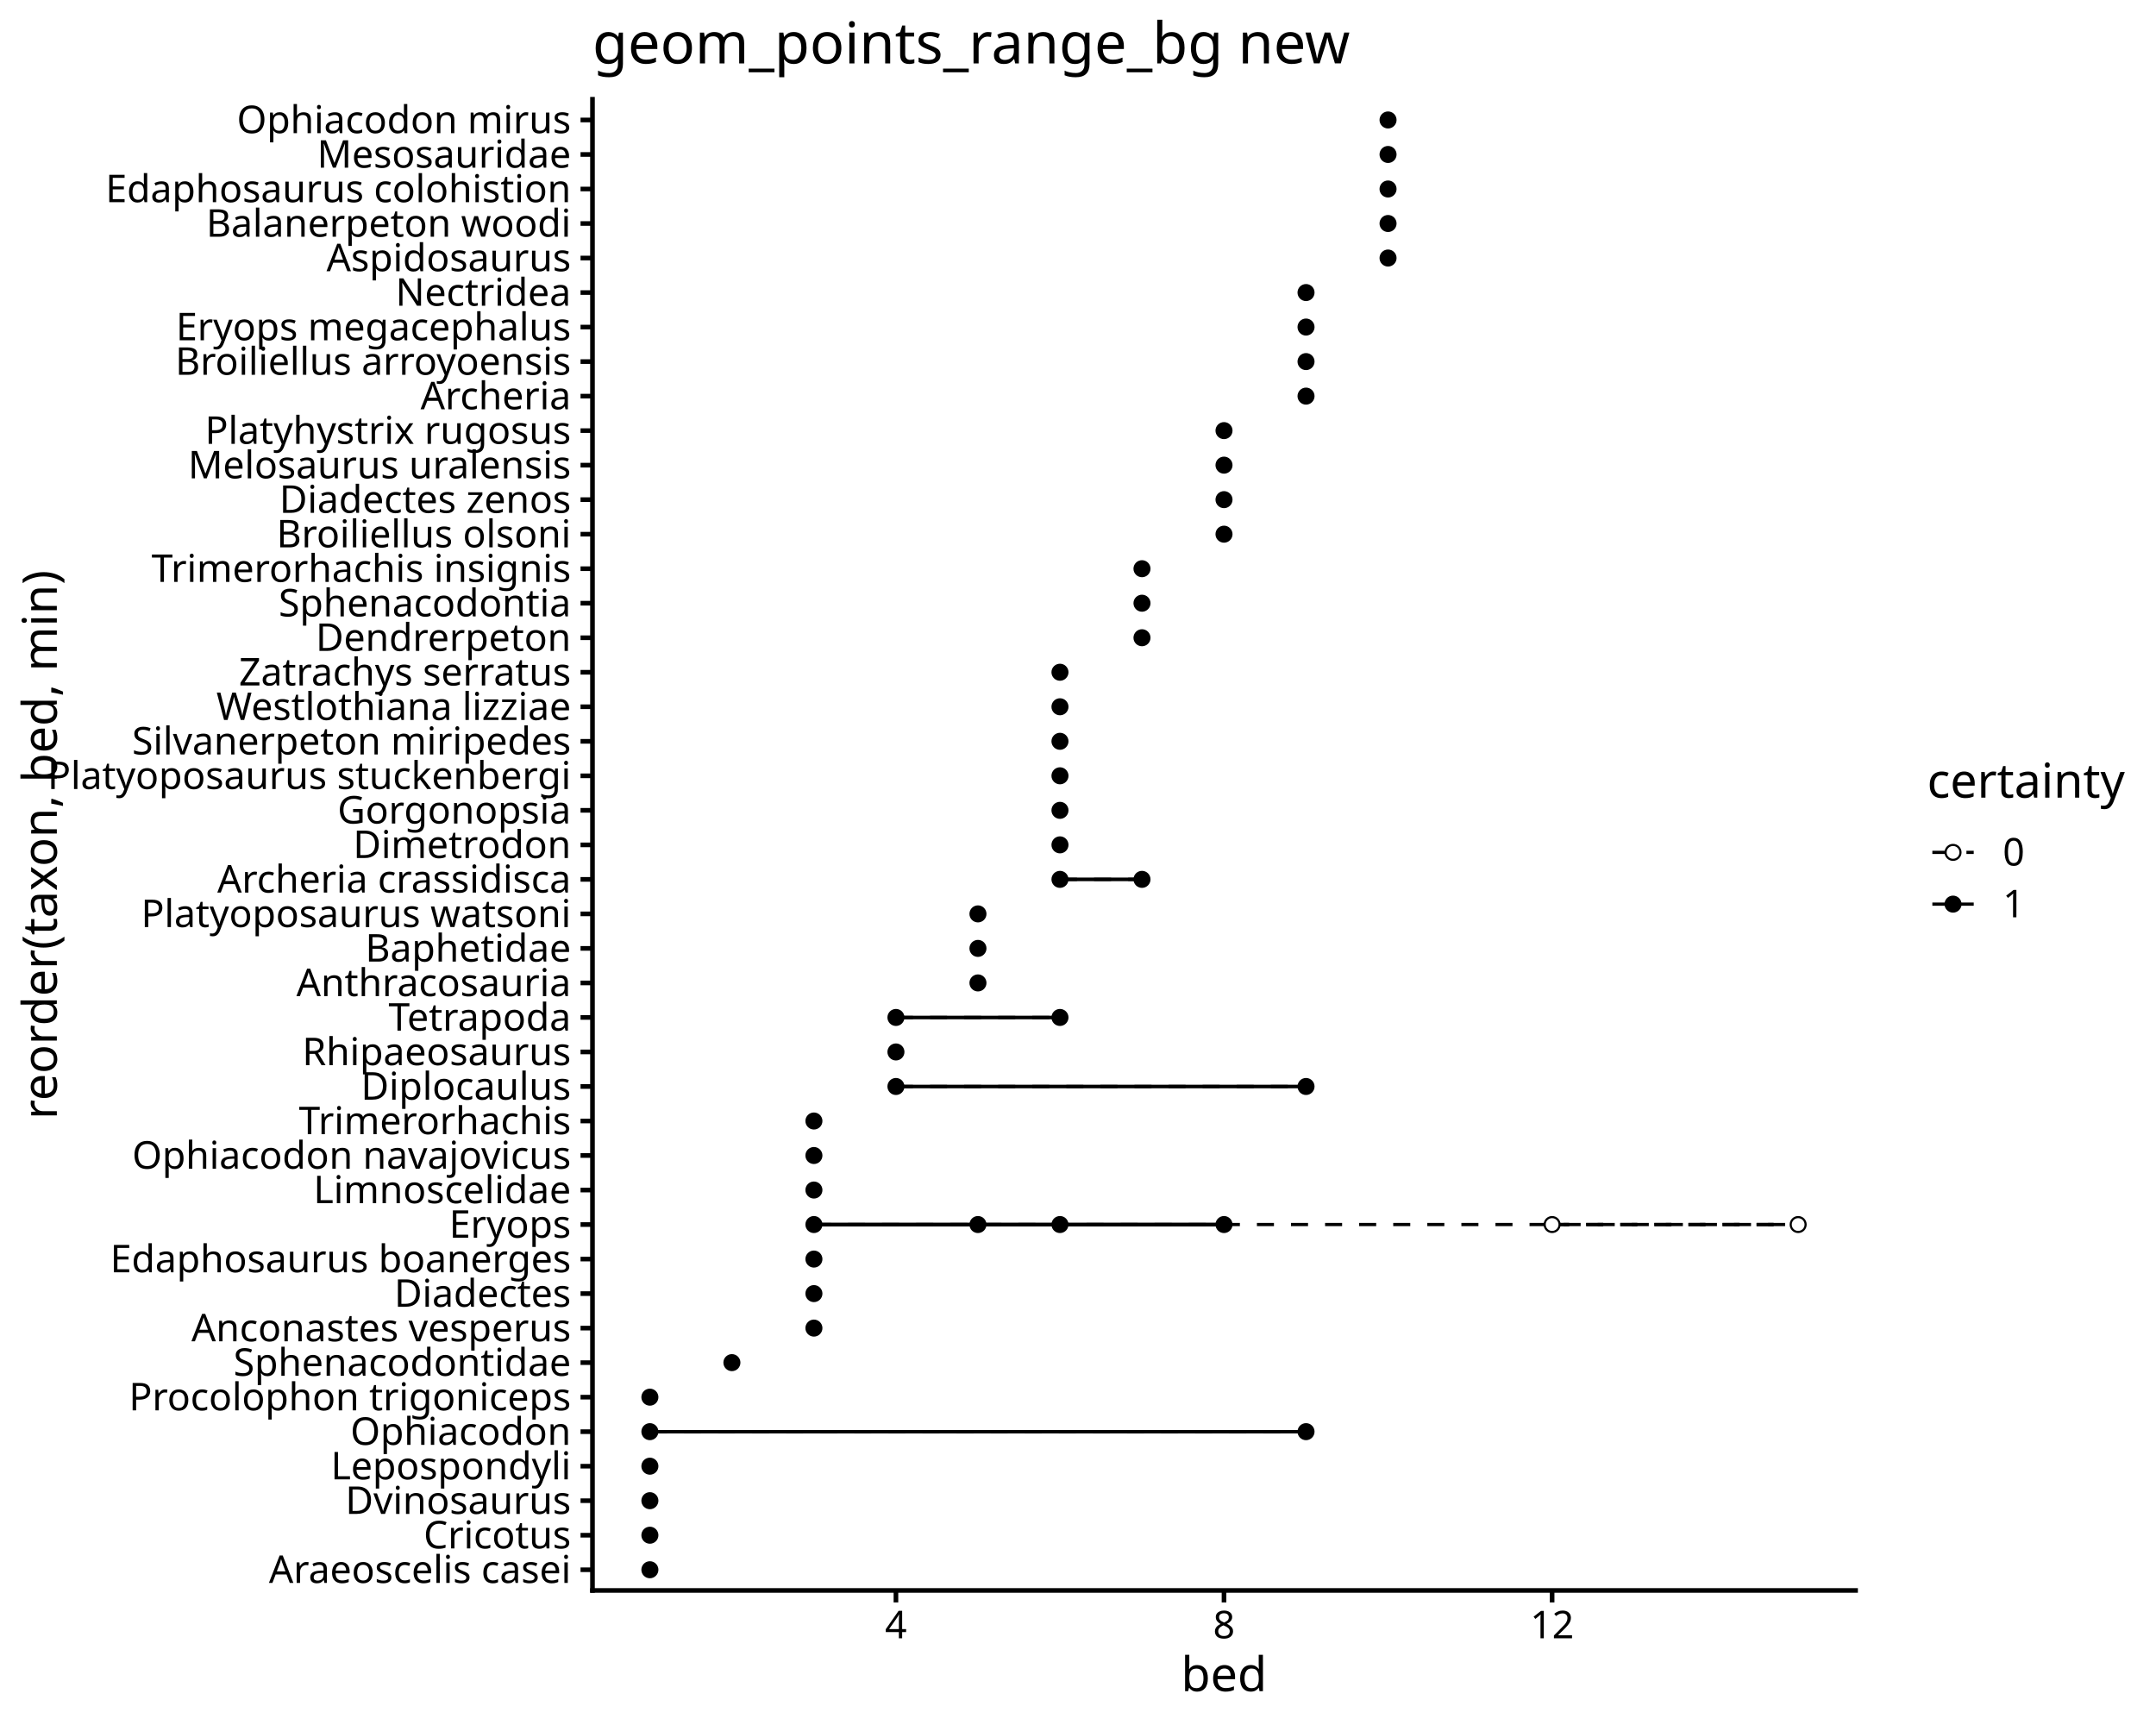
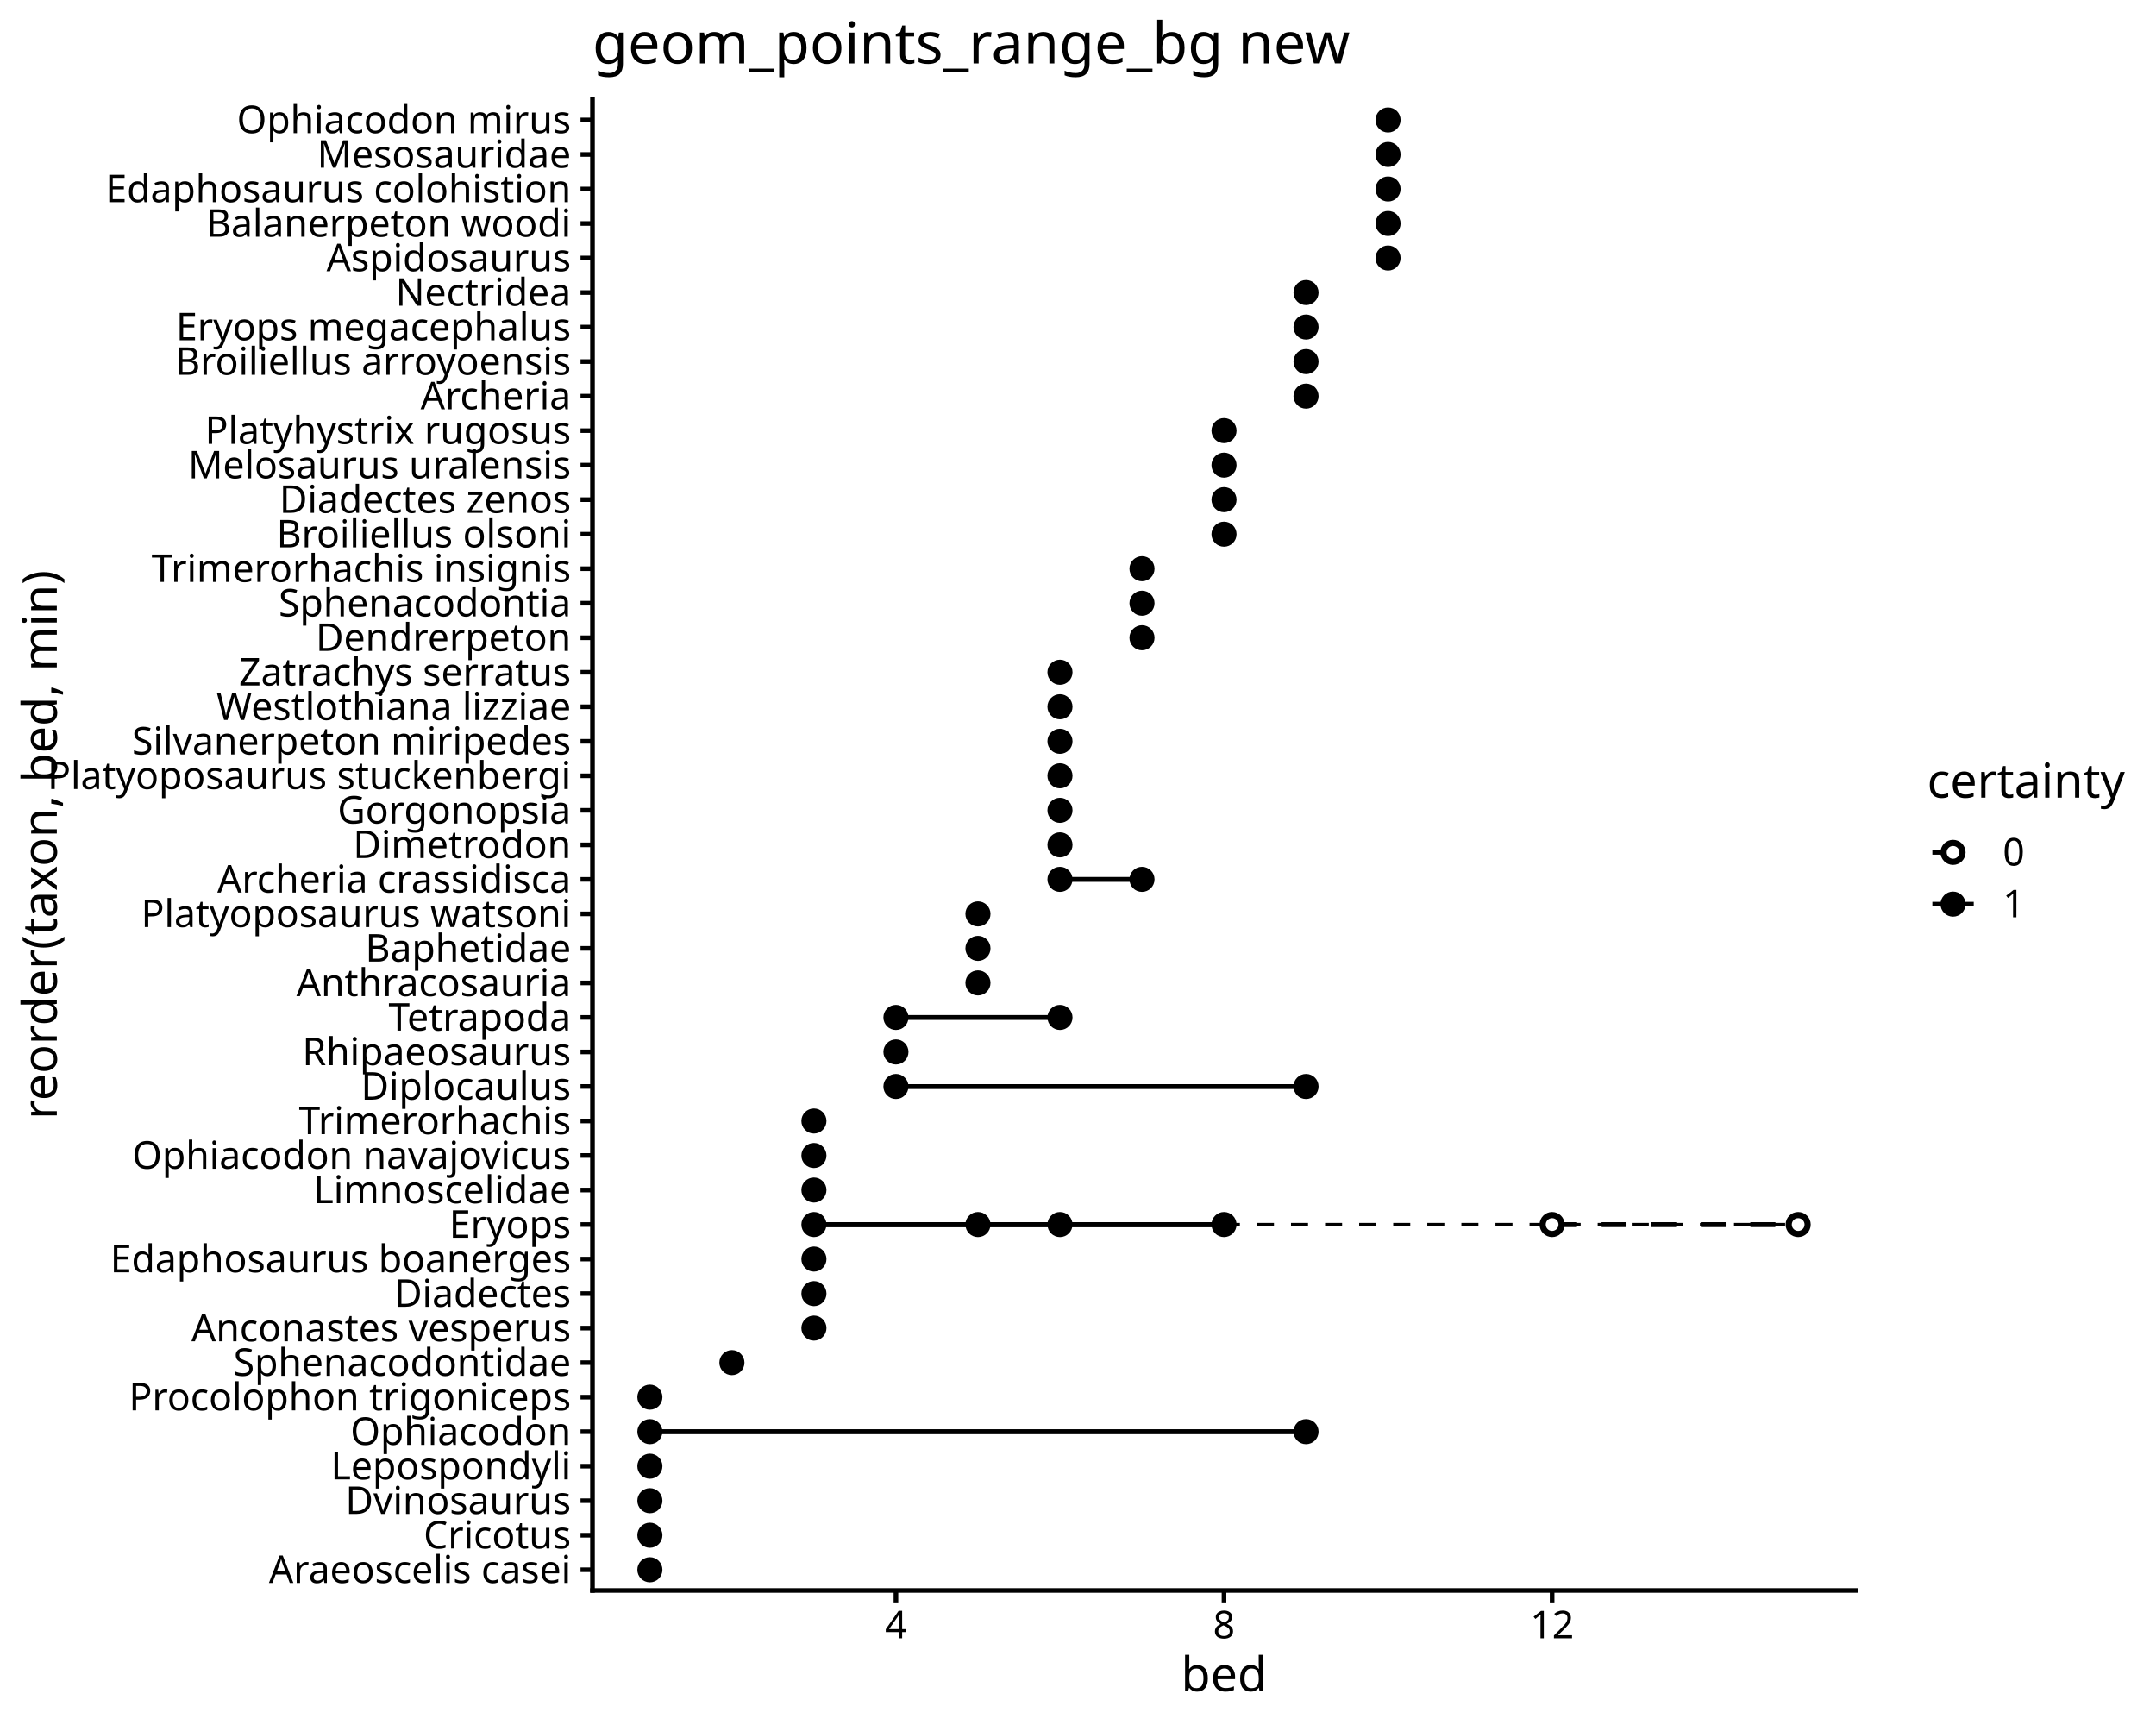
<svg xmlns="http://www.w3.org/2000/svg" class="svglite" data-engine-version="2.0" width="720.00pt" height="576.00pt" viewBox="0 0 720.00 576.00">
  <defs>
    <style type="text/css">
    .svglite line, .svglite polyline, .svglite polygon, .svglite path, .svglite rect, .svglite circle {
      fill: none;
      stroke: #000000;
      stroke-linecap: round;
      stroke-linejoin: round;
      stroke-miterlimit: 10.00;
    }
  </style>
  </defs>
  <rect width="100%" height="100%" style="stroke: none; fill: #FFFFFF;" />
  <defs>
    <clipPath id="cpMC4wMHw3MjAuMDB8MC4wMHw1NzYuMDA=">
      <rect x="0.00" y="0.00" width="720.00" height="576.00" />
    </clipPath>
  </defs>
  <g clip-path="url(#cpMC4wMHw3MjAuMDB8MC4wMHw1NzYuMDA=)">
    <rect x="-0" y="0.00" width="720.00" height="576.00" style="stroke-width: 1.55; stroke: #FFFFFF; fill: #FFFFFF;" />
  </g>
  <defs>
    <clipPath id="cpMTk3Ljg2fDYxOS42N3wzMy4xNHw1MzEuMDc=">
      <rect x="197.86" y="33.14" width="421.81" height="497.93" />
    </clipPath>
  </defs>
  <g clip-path="url(#cpMTk3Ljg2fDYxOS42N3wzMy4xNHw1MzEuMDc=)">
    <rect x="197.86" y="33.14" width="421.81" height="497.93" style="stroke-width: 1.55; stroke: none; fill: #FFFFFF;" />
    <line x1="217.03" y1="524.16" x2="217.03" y2="524.16" style="stroke-width: 1.07; stroke-dasharray: 5.69,5.69; stroke-linecap: butt;" />
    <line x1="217.03" y1="512.63" x2="217.03" y2="512.63" style="stroke-width: 1.07; stroke-dasharray: 5.69,5.69; stroke-linecap: butt;" />
    <line x1="217.03" y1="501.10" x2="217.03" y2="501.10" style="stroke-width: 1.07; stroke-dasharray: 5.69,5.69; stroke-linecap: butt;" />
    <line x1="217.03" y1="489.58" x2="217.03" y2="489.58" style="stroke-width: 1.07; stroke-dasharray: 5.69,5.69; stroke-linecap: butt;" />
    <line x1="217.03" y1="478.05" x2="436.15" y2="478.05" style="stroke-width: 1.07; stroke-dasharray: 5.69,5.69; stroke-linecap: butt;" />
    <line x1="217.03" y1="466.53" x2="217.03" y2="466.53" style="stroke-width: 1.07; stroke-dasharray: 5.69,5.69; stroke-linecap: butt;" />
    <line x1="244.42" y1="455.00" x2="244.42" y2="455.00" style="stroke-width: 1.07; stroke-dasharray: 5.69,5.69; stroke-linecap: butt;" />
    <line x1="271.81" y1="443.47" x2="271.81" y2="443.47" style="stroke-width: 1.07; stroke-dasharray: 5.69,5.69; stroke-linecap: butt;" />
    <line x1="271.81" y1="431.95" x2="271.81" y2="431.95" style="stroke-width: 1.07; stroke-dasharray: 5.69,5.69; stroke-linecap: butt;" />
    <line x1="271.81" y1="420.42" x2="271.81" y2="420.42" style="stroke-width: 1.07; stroke-dasharray: 5.69,5.69; stroke-linecap: butt;" />
    <line x1="271.81" y1="408.89" x2="600.50" y2="408.89" style="stroke-width: 1.07; stroke-dasharray: 5.69,5.69; stroke-linecap: butt;" />
    <line x1="271.81" y1="397.37" x2="271.81" y2="397.37" style="stroke-width: 1.07; stroke-dasharray: 5.69,5.69; stroke-linecap: butt;" />
    <line x1="271.81" y1="385.84" x2="271.81" y2="385.84" style="stroke-width: 1.07; stroke-dasharray: 5.69,5.69; stroke-linecap: butt;" />
    <line x1="271.81" y1="374.32" x2="271.81" y2="374.32" style="stroke-width: 1.07; stroke-dasharray: 5.69,5.69; stroke-linecap: butt;" />
    <line x1="299.20" y1="362.79" x2="436.15" y2="362.79" style="stroke-width: 1.07; stroke-dasharray: 5.69,5.69; stroke-linecap: butt;" />
    <line x1="299.20" y1="351.26" x2="299.20" y2="351.26" style="stroke-width: 1.07; stroke-dasharray: 5.69,5.69; stroke-linecap: butt;" />
    <line x1="299.20" y1="339.74" x2="353.98" y2="339.74" style="stroke-width: 1.07; stroke-dasharray: 5.69,5.69; stroke-linecap: butt;" />
    <line x1="326.59" y1="328.21" x2="326.59" y2="328.21" style="stroke-width: 1.07; stroke-dasharray: 5.69,5.69; stroke-linecap: butt;" />
    <line x1="326.59" y1="316.68" x2="326.59" y2="316.68" style="stroke-width: 1.07; stroke-dasharray: 5.69,5.69; stroke-linecap: butt;" />
    <line x1="326.59" y1="305.16" x2="326.59" y2="305.16" style="stroke-width: 1.07; stroke-dasharray: 5.69,5.69; stroke-linecap: butt;" />
    <line x1="353.98" y1="293.63" x2="381.37" y2="293.63" style="stroke-width: 1.07; stroke-dasharray: 5.69,5.69; stroke-linecap: butt;" />
    <line x1="353.98" y1="282.11" x2="353.98" y2="282.11" style="stroke-width: 1.07; stroke-dasharray: 5.69,5.69; stroke-linecap: butt;" />
    <line x1="353.98" y1="270.58" x2="353.98" y2="270.58" style="stroke-width: 1.07; stroke-dasharray: 5.69,5.69; stroke-linecap: butt;" />
    <line x1="353.98" y1="259.05" x2="353.98" y2="259.05" style="stroke-width: 1.07; stroke-dasharray: 5.69,5.69; stroke-linecap: butt;" />
    <line x1="353.98" y1="247.53" x2="353.98" y2="247.53" style="stroke-width: 1.07; stroke-dasharray: 5.69,5.69; stroke-linecap: butt;" />
    <line x1="353.98" y1="236.00" x2="353.98" y2="236.00" style="stroke-width: 1.07; stroke-dasharray: 5.69,5.69; stroke-linecap: butt;" />
    <line x1="353.98" y1="224.47" x2="353.98" y2="224.47" style="stroke-width: 1.07; stroke-dasharray: 5.69,5.69; stroke-linecap: butt;" />
    <line x1="381.37" y1="212.95" x2="381.37" y2="212.95" style="stroke-width: 1.07; stroke-dasharray: 5.69,5.69; stroke-linecap: butt;" />
    <line x1="381.37" y1="201.42" x2="381.37" y2="201.42" style="stroke-width: 1.07; stroke-dasharray: 5.69,5.69; stroke-linecap: butt;" />
    <line x1="381.37" y1="189.90" x2="381.37" y2="189.90" style="stroke-width: 1.07; stroke-dasharray: 5.69,5.69; stroke-linecap: butt;" />
    <line x1="408.76" y1="178.37" x2="408.76" y2="178.37" style="stroke-width: 1.07; stroke-dasharray: 5.69,5.69; stroke-linecap: butt;" />
    <line x1="408.76" y1="166.84" x2="408.76" y2="166.84" style="stroke-width: 1.07; stroke-dasharray: 5.69,5.69; stroke-linecap: butt;" />
    <line x1="408.76" y1="155.32" x2="408.76" y2="155.32" style="stroke-width: 1.07; stroke-dasharray: 5.69,5.69; stroke-linecap: butt;" />
    <line x1="408.76" y1="143.79" x2="408.76" y2="143.79" style="stroke-width: 1.07; stroke-dasharray: 5.69,5.69; stroke-linecap: butt;" />
    <line x1="436.15" y1="132.27" x2="436.15" y2="132.27" style="stroke-width: 1.07; stroke-dasharray: 5.69,5.69; stroke-linecap: butt;" />
    <line x1="436.15" y1="120.74" x2="436.15" y2="120.74" style="stroke-width: 1.07; stroke-dasharray: 5.69,5.69; stroke-linecap: butt;" />
    <line x1="436.15" y1="109.21" x2="436.15" y2="109.21" style="stroke-width: 1.07; stroke-dasharray: 5.69,5.69; stroke-linecap: butt;" />
    <line x1="436.15" y1="97.69" x2="436.15" y2="97.69" style="stroke-width: 1.07; stroke-dasharray: 5.69,5.69; stroke-linecap: butt;" />
    <line x1="463.54" y1="86.16" x2="463.54" y2="86.16" style="stroke-width: 1.07; stroke-dasharray: 5.69,5.69; stroke-linecap: butt;" />
    <line x1="463.54" y1="74.63" x2="463.54" y2="74.63" style="stroke-width: 1.07; stroke-dasharray: 5.69,5.69; stroke-linecap: butt;" />
    <line x1="463.54" y1="63.11" x2="463.54" y2="63.11" style="stroke-width: 1.07; stroke-dasharray: 5.69,5.69; stroke-linecap: butt;" />
    <line x1="463.54" y1="51.58" x2="463.54" y2="51.58" style="stroke-width: 1.07; stroke-dasharray: 5.69,5.69; stroke-linecap: butt;" />
    <line x1="463.54" y1="40.06" x2="463.54" y2="40.06" style="stroke-width: 1.07; stroke-dasharray: 5.69,5.69; stroke-linecap: butt;" />
-     <line x1="217.03" y1="524.16" x2="217.03" y2="524.16" style="stroke-width: 1.07; stroke-linecap: butt;" />
-     <line x1="217.03" y1="512.63" x2="217.03" y2="512.63" style="stroke-width: 1.07; stroke-linecap: butt;" />
-     <line x1="217.03" y1="501.10" x2="217.03" y2="501.10" style="stroke-width: 1.07; stroke-linecap: butt;" />
-     <line x1="217.03" y1="489.58" x2="217.03" y2="489.58" style="stroke-width: 1.07; stroke-linecap: butt;" />
-     <line x1="217.03" y1="478.05" x2="436.15" y2="478.05" style="stroke-width: 1.07; stroke-linecap: butt;" />
-     <line x1="217.03" y1="478.05" x2="436.15" y2="478.05" style="stroke-width: 1.07; stroke-linecap: butt;" />
-     <line x1="217.03" y1="466.53" x2="217.03" y2="466.53" style="stroke-width: 1.07; stroke-linecap: butt;" />
-     <line x1="244.42" y1="455.00" x2="244.42" y2="455.00" style="stroke-width: 1.07; stroke-linecap: butt;" />
-     <line x1="271.81" y1="443.47" x2="271.81" y2="443.47" style="stroke-width: 1.07; stroke-linecap: butt;" />
-     <line x1="271.81" y1="431.95" x2="271.81" y2="431.95" style="stroke-width: 1.07; stroke-linecap: butt;" />
-     <line x1="271.81" y1="420.42" x2="271.81" y2="420.42" style="stroke-width: 1.07; stroke-linecap: butt;" />
-     <line x1="518.33" y1="408.89" x2="600.50" y2="408.89" style="stroke-width: 1.07; stroke-dasharray: 5.69,5.69; stroke-linecap: butt;" />
-     <line x1="518.33" y1="408.89" x2="600.50" y2="408.89" style="stroke-width: 1.07; stroke-dasharray: 5.69,5.69; stroke-linecap: butt;" />
-     <line x1="271.81" y1="408.89" x2="408.76" y2="408.89" style="stroke-width: 1.07; stroke-linecap: butt;" />
-     <line x1="271.81" y1="408.89" x2="408.76" y2="408.89" style="stroke-width: 1.07; stroke-linecap: butt;" />
-     <line x1="271.81" y1="408.89" x2="408.76" y2="408.89" style="stroke-width: 1.07; stroke-linecap: butt;" />
-     <line x1="271.81" y1="408.89" x2="408.76" y2="408.89" style="stroke-width: 1.07; stroke-linecap: butt;" />
-     <line x1="271.81" y1="397.37" x2="271.81" y2="397.37" style="stroke-width: 1.07; stroke-linecap: butt;" />
-     <line x1="271.81" y1="385.84" x2="271.81" y2="385.84" style="stroke-width: 1.07; stroke-linecap: butt;" />
-     <line x1="271.81" y1="374.32" x2="271.81" y2="374.32" style="stroke-width: 1.07; stroke-linecap: butt;" />
-     <line x1="299.20" y1="362.79" x2="436.15" y2="362.79" style="stroke-width: 1.07; stroke-linecap: butt;" />
-     <line x1="299.20" y1="362.79" x2="436.15" y2="362.79" style="stroke-width: 1.07; stroke-linecap: butt;" />
-     <line x1="299.20" y1="351.26" x2="299.20" y2="351.26" style="stroke-width: 1.07; stroke-linecap: butt;" />
-     <line x1="299.20" y1="339.74" x2="353.98" y2="339.74" style="stroke-width: 1.07; stroke-linecap: butt;" />
-     <line x1="299.20" y1="339.74" x2="353.98" y2="339.74" style="stroke-width: 1.07; stroke-linecap: butt;" />
-     <line x1="326.59" y1="328.21" x2="326.59" y2="328.21" style="stroke-width: 1.07; stroke-linecap: butt;" />
-     <line x1="326.59" y1="316.68" x2="326.59" y2="316.68" style="stroke-width: 1.07; stroke-linecap: butt;" />
-     <line x1="326.59" y1="305.16" x2="326.59" y2="305.16" style="stroke-width: 1.07; stroke-linecap: butt;" />
-     <line x1="353.98" y1="293.63" x2="381.37" y2="293.63" style="stroke-width: 1.07; stroke-linecap: butt;" />
-     <line x1="353.98" y1="293.63" x2="381.37" y2="293.63" style="stroke-width: 1.07; stroke-linecap: butt;" />
-     <line x1="353.98" y1="282.11" x2="353.98" y2="282.11" style="stroke-width: 1.07; stroke-linecap: butt;" />
-     <line x1="353.98" y1="270.58" x2="353.98" y2="270.58" style="stroke-width: 1.07; stroke-linecap: butt;" />
-     <line x1="353.98" y1="259.05" x2="353.98" y2="259.05" style="stroke-width: 1.07; stroke-linecap: butt;" />
-     <line x1="353.98" y1="247.53" x2="353.98" y2="247.53" style="stroke-width: 1.07; stroke-linecap: butt;" />
-     <line x1="353.98" y1="236.00" x2="353.98" y2="236.00" style="stroke-width: 1.07; stroke-linecap: butt;" />
-     <line x1="353.98" y1="224.47" x2="353.98" y2="224.47" style="stroke-width: 1.07; stroke-linecap: butt;" />
-     <line x1="381.37" y1="212.95" x2="381.37" y2="212.95" style="stroke-width: 1.07; stroke-linecap: butt;" />
-     <line x1="381.37" y1="201.42" x2="381.37" y2="201.42" style="stroke-width: 1.07; stroke-linecap: butt;" />
-     <line x1="381.37" y1="189.90" x2="381.37" y2="189.90" style="stroke-width: 1.07; stroke-linecap: butt;" />
-     <line x1="408.76" y1="178.37" x2="408.76" y2="178.37" style="stroke-width: 1.07; stroke-linecap: butt;" />
-     <line x1="408.76" y1="166.84" x2="408.76" y2="166.84" style="stroke-width: 1.07; stroke-linecap: butt;" />
-     <line x1="408.76" y1="155.32" x2="408.76" y2="155.32" style="stroke-width: 1.07; stroke-linecap: butt;" />
-     <line x1="408.76" y1="143.79" x2="408.76" y2="143.79" style="stroke-width: 1.07; stroke-linecap: butt;" />
-     <line x1="436.15" y1="132.27" x2="436.15" y2="132.27" style="stroke-width: 1.07; stroke-linecap: butt;" />
-     <line x1="436.15" y1="120.74" x2="436.15" y2="120.74" style="stroke-width: 1.07; stroke-linecap: butt;" />
-     <line x1="436.15" y1="109.21" x2="436.15" y2="109.21" style="stroke-width: 1.07; stroke-linecap: butt;" />
-     <line x1="436.15" y1="97.69" x2="436.15" y2="97.69" style="stroke-width: 1.07; stroke-linecap: butt;" />
-     <line x1="463.54" y1="86.16" x2="463.54" y2="86.16" style="stroke-width: 1.07; stroke-linecap: butt;" />
-     <line x1="463.54" y1="74.63" x2="463.54" y2="74.63" style="stroke-width: 1.07; stroke-linecap: butt;" />
-     <line x1="463.54" y1="63.11" x2="463.54" y2="63.11" style="stroke-width: 1.07; stroke-linecap: butt;" />
-     <line x1="463.54" y1="51.58" x2="463.54" y2="51.58" style="stroke-width: 1.07; stroke-linecap: butt;" />
-     <line x1="463.54" y1="40.06" x2="463.54" y2="40.06" style="stroke-width: 1.07; stroke-linecap: butt;" />
-     <circle cx="217.03" cy="524.16" r="2.49" style="stroke-width: 0.71; fill: #000000;" />
-     <circle cx="217.03" cy="512.63" r="2.49" style="stroke-width: 0.71; fill: #000000;" />
-     <circle cx="217.03" cy="501.10" r="2.49" style="stroke-width: 0.71; fill: #000000;" />
-     <circle cx="217.03" cy="489.58" r="2.49" style="stroke-width: 0.71; fill: #000000;" />
-     <circle cx="436.15" cy="478.05" r="2.49" style="stroke-width: 0.71; fill: #000000;" />
-     <circle cx="217.03" cy="478.05" r="2.49" style="stroke-width: 0.71; fill: #000000;" />
-     <circle cx="217.03" cy="466.53" r="2.49" style="stroke-width: 0.71; fill: #000000;" />
-     <circle cx="244.42" cy="455.00" r="2.49" style="stroke-width: 0.71; fill: #000000;" />
-     <circle cx="271.81" cy="443.47" r="2.49" style="stroke-width: 0.71; fill: #000000;" />
-     <circle cx="271.81" cy="431.95" r="2.49" style="stroke-width: 0.71; fill: #000000;" />
-     <circle cx="271.81" cy="420.42" r="2.49" style="stroke-width: 0.71; fill: #000000;" />
-     <circle cx="518.33" cy="408.89" r="2.49" style="stroke-width: 0.71; fill: #FFFFFF;" />
-     <circle cx="600.50" cy="408.89" r="2.49" style="stroke-width: 0.71; fill: #FFFFFF;" />
-     <circle cx="408.76" cy="408.89" r="2.49" style="stroke-width: 0.71; fill: #000000;" />
-     <circle cx="353.98" cy="408.89" r="2.49" style="stroke-width: 0.71; fill: #000000;" />
-     <circle cx="326.59" cy="408.89" r="2.49" style="stroke-width: 0.71; fill: #000000;" />
-     <circle cx="271.81" cy="408.89" r="2.49" style="stroke-width: 0.71; fill: #000000;" />
-     <circle cx="271.81" cy="397.37" r="2.49" style="stroke-width: 0.71; fill: #000000;" />
-     <circle cx="271.81" cy="385.84" r="2.49" style="stroke-width: 0.71; fill: #000000;" />
-     <circle cx="271.81" cy="374.32" r="2.49" style="stroke-width: 0.71; fill: #000000;" />
-     <circle cx="436.15" cy="362.79" r="2.49" style="stroke-width: 0.71; fill: #000000;" />
-     <circle cx="299.20" cy="362.79" r="2.49" style="stroke-width: 0.71; fill: #000000;" />
-     <circle cx="299.20" cy="351.26" r="2.49" style="stroke-width: 0.71; fill: #000000;" />
-     <circle cx="353.98" cy="339.74" r="2.49" style="stroke-width: 0.71; fill: #000000;" />
-     <circle cx="299.20" cy="339.74" r="2.49" style="stroke-width: 0.71; fill: #000000;" />
-     <circle cx="326.59" cy="328.21" r="2.49" style="stroke-width: 0.71; fill: #000000;" />
-     <circle cx="326.59" cy="316.68" r="2.49" style="stroke-width: 0.71; fill: #000000;" />
-     <circle cx="326.59" cy="305.16" r="2.49" style="stroke-width: 0.71; fill: #000000;" />
-     <circle cx="353.98" cy="293.63" r="2.49" style="stroke-width: 0.71; fill: #000000;" />
-     <circle cx="381.37" cy="293.63" r="2.49" style="stroke-width: 0.71; fill: #000000;" />
-     <circle cx="353.98" cy="282.11" r="2.49" style="stroke-width: 0.71; fill: #000000;" />
-     <circle cx="353.98" cy="270.58" r="2.49" style="stroke-width: 0.71; fill: #000000;" />
-     <circle cx="353.98" cy="259.05" r="2.49" style="stroke-width: 0.71; fill: #000000;" />
-     <circle cx="353.98" cy="247.53" r="2.49" style="stroke-width: 0.71; fill: #000000;" />
-     <circle cx="353.98" cy="236.00" r="2.49" style="stroke-width: 0.71; fill: #000000;" />
-     <circle cx="353.98" cy="224.47" r="2.49" style="stroke-width: 0.71; fill: #000000;" />
-     <circle cx="381.37" cy="212.95" r="2.49" style="stroke-width: 0.71; fill: #000000;" />
-     <circle cx="381.37" cy="201.42" r="2.49" style="stroke-width: 0.71; fill: #000000;" />
-     <circle cx="381.37" cy="189.90" r="2.49" style="stroke-width: 0.71; fill: #000000;" />
-     <circle cx="408.76" cy="178.37" r="2.49" style="stroke-width: 0.71; fill: #000000;" />
-     <circle cx="408.76" cy="166.84" r="2.49" style="stroke-width: 0.71; fill: #000000;" />
-     <circle cx="408.76" cy="155.32" r="2.49" style="stroke-width: 0.71; fill: #000000;" />
-     <circle cx="408.76" cy="143.79" r="2.49" style="stroke-width: 0.71; fill: #000000;" />
-     <circle cx="436.15" cy="132.27" r="2.49" style="stroke-width: 0.71; fill: #000000;" />
-     <circle cx="436.15" cy="120.74" r="2.49" style="stroke-width: 0.71; fill: #000000;" />
-     <circle cx="436.15" cy="109.21" r="2.49" style="stroke-width: 0.71; fill: #000000;" />
-     <circle cx="436.15" cy="97.69" r="2.49" style="stroke-width: 0.71; fill: #000000;" />
-     <circle cx="463.54" cy="86.16" r="2.49" style="stroke-width: 0.71; fill: #000000;" />
-     <circle cx="463.54" cy="74.63" r="2.49" style="stroke-width: 0.71; fill: #000000;" />
-     <circle cx="463.54" cy="63.11" r="2.49" style="stroke-width: 0.71; fill: #000000;" />
-     <circle cx="463.54" cy="51.58" r="2.49" style="stroke-width: 0.71; fill: #000000;" />
-     <circle cx="463.54" cy="40.06" r="2.49" style="stroke-width: 0.71; fill: #000000;" />
+     <line x1="217.03" y1="524.16" x2="217.03" y2="524.16" style="stroke-width: 1.55; stroke-linecap: butt;" />
+     <line x1="217.03" y1="512.63" x2="217.03" y2="512.63" style="stroke-width: 1.55; stroke-linecap: butt;" />
+     <line x1="217.03" y1="501.10" x2="217.03" y2="501.10" style="stroke-width: 1.55; stroke-linecap: butt;" />
+     <line x1="217.03" y1="489.58" x2="217.03" y2="489.58" style="stroke-width: 1.55; stroke-linecap: butt;" />
+     <line x1="217.03" y1="478.05" x2="436.15" y2="478.05" style="stroke-width: 1.55; stroke-linecap: butt;" />
+     <line x1="217.03" y1="478.05" x2="436.15" y2="478.05" style="stroke-width: 1.55; stroke-linecap: butt;" />
+     <line x1="217.03" y1="466.53" x2="217.03" y2="466.53" style="stroke-width: 1.55; stroke-linecap: butt;" />
+     <line x1="244.42" y1="455.00" x2="244.42" y2="455.00" style="stroke-width: 1.55; stroke-linecap: butt;" />
+     <line x1="271.81" y1="443.47" x2="271.81" y2="443.47" style="stroke-width: 1.55; stroke-linecap: butt;" />
+     <line x1="271.81" y1="431.95" x2="271.81" y2="431.95" style="stroke-width: 1.55; stroke-linecap: butt;" />
+     <line x1="271.81" y1="420.42" x2="271.81" y2="420.42" style="stroke-width: 1.55; stroke-linecap: butt;" />
+     <line x1="518.33" y1="408.89" x2="600.50" y2="408.89" style="stroke-width: 1.55; stroke-dasharray: 8.28,8.28; stroke-linecap: butt;" />
+     <line x1="518.33" y1="408.89" x2="600.50" y2="408.89" style="stroke-width: 1.55; stroke-dasharray: 8.28,8.28; stroke-linecap: butt;" />
+     <line x1="271.81" y1="408.89" x2="408.76" y2="408.89" style="stroke-width: 1.55; stroke-linecap: butt;" />
+     <line x1="271.81" y1="408.89" x2="408.76" y2="408.89" style="stroke-width: 1.55; stroke-linecap: butt;" />
+     <line x1="271.81" y1="408.89" x2="408.76" y2="408.89" style="stroke-width: 1.55; stroke-linecap: butt;" />
+     <line x1="271.81" y1="408.89" x2="408.76" y2="408.89" style="stroke-width: 1.55; stroke-linecap: butt;" />
+     <line x1="271.81" y1="397.37" x2="271.81" y2="397.37" style="stroke-width: 1.55; stroke-linecap: butt;" />
+     <line x1="271.81" y1="385.84" x2="271.81" y2="385.84" style="stroke-width: 1.55; stroke-linecap: butt;" />
+     <line x1="271.81" y1="374.32" x2="271.81" y2="374.32" style="stroke-width: 1.55; stroke-linecap: butt;" />
+     <line x1="299.20" y1="362.79" x2="436.15" y2="362.79" style="stroke-width: 1.55; stroke-linecap: butt;" />
+     <line x1="299.20" y1="362.79" x2="436.15" y2="362.79" style="stroke-width: 1.55; stroke-linecap: butt;" />
+     <line x1="299.20" y1="351.26" x2="299.20" y2="351.26" style="stroke-width: 1.55; stroke-linecap: butt;" />
+     <line x1="299.20" y1="339.74" x2="353.98" y2="339.74" style="stroke-width: 1.55; stroke-linecap: butt;" />
+     <line x1="299.20" y1="339.74" x2="353.98" y2="339.74" style="stroke-width: 1.55; stroke-linecap: butt;" />
+     <line x1="326.59" y1="328.21" x2="326.59" y2="328.21" style="stroke-width: 1.55; stroke-linecap: butt;" />
+     <line x1="326.59" y1="316.68" x2="326.59" y2="316.68" style="stroke-width: 1.55; stroke-linecap: butt;" />
+     <line x1="326.59" y1="305.16" x2="326.59" y2="305.16" style="stroke-width: 1.55; stroke-linecap: butt;" />
+     <line x1="353.98" y1="293.63" x2="381.37" y2="293.63" style="stroke-width: 1.55; stroke-linecap: butt;" />
+     <line x1="353.98" y1="293.63" x2="381.37" y2="293.63" style="stroke-width: 1.55; stroke-linecap: butt;" />
+     <line x1="353.98" y1="282.11" x2="353.98" y2="282.11" style="stroke-width: 1.55; stroke-linecap: butt;" />
+     <line x1="353.98" y1="270.58" x2="353.98" y2="270.58" style="stroke-width: 1.55; stroke-linecap: butt;" />
+     <line x1="353.98" y1="259.05" x2="353.98" y2="259.05" style="stroke-width: 1.55; stroke-linecap: butt;" />
+     <line x1="353.98" y1="247.53" x2="353.98" y2="247.53" style="stroke-width: 1.55; stroke-linecap: butt;" />
+     <line x1="353.98" y1="236.00" x2="353.98" y2="236.00" style="stroke-width: 1.55; stroke-linecap: butt;" />
+     <line x1="353.98" y1="224.47" x2="353.98" y2="224.47" style="stroke-width: 1.55; stroke-linecap: butt;" />
+     <line x1="381.37" y1="212.95" x2="381.37" y2="212.95" style="stroke-width: 1.55; stroke-linecap: butt;" />
+     <line x1="381.37" y1="201.42" x2="381.37" y2="201.42" style="stroke-width: 1.55; stroke-linecap: butt;" />
+     <line x1="381.37" y1="189.90" x2="381.37" y2="189.90" style="stroke-width: 1.55; stroke-linecap: butt;" />
+     <line x1="408.76" y1="178.37" x2="408.76" y2="178.37" style="stroke-width: 1.55; stroke-linecap: butt;" />
+     <line x1="408.76" y1="166.84" x2="408.76" y2="166.84" style="stroke-width: 1.55; stroke-linecap: butt;" />
+     <line x1="408.76" y1="155.32" x2="408.76" y2="155.32" style="stroke-width: 1.55; stroke-linecap: butt;" />
+     <line x1="408.76" y1="143.79" x2="408.76" y2="143.79" style="stroke-width: 1.55; stroke-linecap: butt;" />
+     <line x1="436.15" y1="132.27" x2="436.15" y2="132.27" style="stroke-width: 1.55; stroke-linecap: butt;" />
+     <line x1="436.15" y1="120.74" x2="436.15" y2="120.74" style="stroke-width: 1.55; stroke-linecap: butt;" />
+     <line x1="436.15" y1="109.21" x2="436.15" y2="109.21" style="stroke-width: 1.55; stroke-linecap: butt;" />
+     <line x1="436.15" y1="97.69" x2="436.15" y2="97.69" style="stroke-width: 1.55; stroke-linecap: butt;" />
+     <line x1="463.54" y1="86.16" x2="463.54" y2="86.16" style="stroke-width: 1.55; stroke-linecap: butt;" />
+     <line x1="463.54" y1="74.63" x2="463.54" y2="74.63" style="stroke-width: 1.55; stroke-linecap: butt;" />
+     <line x1="463.54" y1="63.11" x2="463.54" y2="63.11" style="stroke-width: 1.55; stroke-linecap: butt;" />
+     <line x1="463.54" y1="51.58" x2="463.54" y2="51.58" style="stroke-width: 1.55; stroke-linecap: butt;" />
+     <line x1="463.54" y1="40.06" x2="463.54" y2="40.06" style="stroke-width: 1.55; stroke-linecap: butt;" />
+     <circle cx="217.03" cy="524.16" r="3.16" style="stroke-width: 2.06; fill: #000000;" />
+     <circle cx="217.03" cy="512.63" r="3.16" style="stroke-width: 2.06; fill: #000000;" />
+     <circle cx="217.03" cy="501.10" r="3.16" style="stroke-width: 2.06; fill: #000000;" />
+     <circle cx="217.03" cy="489.58" r="3.16" style="stroke-width: 2.06; fill: #000000;" />
+     <circle cx="436.15" cy="478.05" r="3.16" style="stroke-width: 2.06; fill: #000000;" />
+     <circle cx="217.03" cy="478.05" r="3.16" style="stroke-width: 2.06; fill: #000000;" />
+     <circle cx="217.03" cy="466.53" r="3.16" style="stroke-width: 2.06; fill: #000000;" />
+     <circle cx="244.42" cy="455.00" r="3.16" style="stroke-width: 2.06; fill: #000000;" />
+     <circle cx="271.81" cy="443.47" r="3.16" style="stroke-width: 2.06; fill: #000000;" />
+     <circle cx="271.81" cy="431.95" r="3.16" style="stroke-width: 2.06; fill: #000000;" />
+     <circle cx="271.81" cy="420.42" r="3.16" style="stroke-width: 2.06; fill: #000000;" />
+     <circle cx="518.33" cy="408.89" r="3.16" style="stroke-width: 2.06; fill: #FFFFFF;" />
+     <circle cx="600.50" cy="408.89" r="3.16" style="stroke-width: 2.06; fill: #FFFFFF;" />
+     <circle cx="408.76" cy="408.89" r="3.16" style="stroke-width: 2.06; fill: #000000;" />
+     <circle cx="353.98" cy="408.89" r="3.16" style="stroke-width: 2.06; fill: #000000;" />
+     <circle cx="326.59" cy="408.89" r="3.16" style="stroke-width: 2.06; fill: #000000;" />
+     <circle cx="271.81" cy="408.89" r="3.16" style="stroke-width: 2.06; fill: #000000;" />
+     <circle cx="271.81" cy="397.37" r="3.16" style="stroke-width: 2.06; fill: #000000;" />
+     <circle cx="271.81" cy="385.84" r="3.16" style="stroke-width: 2.06; fill: #000000;" />
+     <circle cx="271.81" cy="374.32" r="3.16" style="stroke-width: 2.06; fill: #000000;" />
+     <circle cx="436.15" cy="362.79" r="3.16" style="stroke-width: 2.06; fill: #000000;" />
+     <circle cx="299.20" cy="362.79" r="3.16" style="stroke-width: 2.06; fill: #000000;" />
+     <circle cx="299.20" cy="351.26" r="3.16" style="stroke-width: 2.06; fill: #000000;" />
+     <circle cx="353.98" cy="339.74" r="3.16" style="stroke-width: 2.06; fill: #000000;" />
+     <circle cx="299.20" cy="339.74" r="3.16" style="stroke-width: 2.06; fill: #000000;" />
+     <circle cx="326.59" cy="328.21" r="3.16" style="stroke-width: 2.06; fill: #000000;" />
+     <circle cx="326.59" cy="316.68" r="3.16" style="stroke-width: 2.06; fill: #000000;" />
+     <circle cx="326.59" cy="305.16" r="3.16" style="stroke-width: 2.06; fill: #000000;" />
+     <circle cx="353.98" cy="293.63" r="3.16" style="stroke-width: 2.06; fill: #000000;" />
+     <circle cx="381.37" cy="293.63" r="3.16" style="stroke-width: 2.06; fill: #000000;" />
+     <circle cx="353.98" cy="282.11" r="3.16" style="stroke-width: 2.06; fill: #000000;" />
+     <circle cx="353.98" cy="270.58" r="3.16" style="stroke-width: 2.06; fill: #000000;" />
+     <circle cx="353.98" cy="259.05" r="3.16" style="stroke-width: 2.06; fill: #000000;" />
+     <circle cx="353.98" cy="247.53" r="3.16" style="stroke-width: 2.06; fill: #000000;" />
+     <circle cx="353.98" cy="236.00" r="3.16" style="stroke-width: 2.06; fill: #000000;" />
+     <circle cx="353.98" cy="224.47" r="3.16" style="stroke-width: 2.06; fill: #000000;" />
+     <circle cx="381.37" cy="212.95" r="3.16" style="stroke-width: 2.06; fill: #000000;" />
+     <circle cx="381.37" cy="201.42" r="3.16" style="stroke-width: 2.06; fill: #000000;" />
+     <circle cx="381.37" cy="189.90" r="3.16" style="stroke-width: 2.06; fill: #000000;" />
+     <circle cx="408.76" cy="178.37" r="3.16" style="stroke-width: 2.06; fill: #000000;" />
+     <circle cx="408.76" cy="166.84" r="3.16" style="stroke-width: 2.06; fill: #000000;" />
+     <circle cx="408.76" cy="155.32" r="3.16" style="stroke-width: 2.06; fill: #000000;" />
+     <circle cx="408.76" cy="143.79" r="3.16" style="stroke-width: 2.06; fill: #000000;" />
+     <circle cx="436.15" cy="132.27" r="3.16" style="stroke-width: 2.06; fill: #000000;" />
+     <circle cx="436.15" cy="120.74" r="3.16" style="stroke-width: 2.06; fill: #000000;" />
+     <circle cx="436.15" cy="109.21" r="3.16" style="stroke-width: 2.06; fill: #000000;" />
+     <circle cx="436.15" cy="97.69" r="3.16" style="stroke-width: 2.06; fill: #000000;" />
+     <circle cx="463.54" cy="86.16" r="3.16" style="stroke-width: 2.06; fill: #000000;" />
+     <circle cx="463.54" cy="74.63" r="3.16" style="stroke-width: 2.06; fill: #000000;" />
+     <circle cx="463.54" cy="63.11" r="3.16" style="stroke-width: 2.06; fill: #000000;" />
+     <circle cx="463.54" cy="51.58" r="3.16" style="stroke-width: 2.06; fill: #000000;" />
+     <circle cx="463.54" cy="40.06" r="3.16" style="stroke-width: 2.06; fill: #000000;" />
  </g>
  <g clip-path="url(#cpMC4wMHw3MjAuMDB8MC4wMHw1NzYuMDA=)">
    <polyline points="197.86,531.07 197.86,33.14 " style="stroke-width: 1.55; stroke-linecap: square;" />
    <text x="190.69" y="528.56" text-anchor="end" style="font-size: 12.80px; font-family: sans;" textLength="99.62px" lengthAdjust="spacingAndGlyphs">Araeoscelis casei</text>
    <text x="190.69" y="517.04" text-anchor="end" style="font-size: 12.80px; font-family: sans;" textLength="46.96px" lengthAdjust="spacingAndGlyphs">Cricotus</text>
    <text x="190.69" y="505.51" text-anchor="end" style="font-size: 12.80px; font-family: sans;" textLength="71.16px" lengthAdjust="spacingAndGlyphs">Dvinosaurus</text>
    <text x="190.69" y="493.98" text-anchor="end" style="font-size: 12.80px; font-family: sans;" textLength="75.45px" lengthAdjust="spacingAndGlyphs">Lepospondyli</text>
    <text x="190.69" y="482.46" text-anchor="end" style="font-size: 12.80px; font-family: sans;" textLength="69.04px" lengthAdjust="spacingAndGlyphs">Ophiacodon</text>
    <text x="190.69" y="470.93" text-anchor="end" style="font-size: 12.80px; font-family: sans;" textLength="137.35px" lengthAdjust="spacingAndGlyphs">Procolophon trigoniceps</text>
    <text x="190.69" y="459.40" text-anchor="end" style="font-size: 12.80px; font-family: sans;" textLength="106.78px" lengthAdjust="spacingAndGlyphs">Sphenacodontidae</text>
    <text x="190.69" y="447.88" text-anchor="end" style="font-size: 12.80px; font-family: sans;" textLength="122.42px" lengthAdjust="spacingAndGlyphs">Anconastes vesperus</text>
    <text x="190.69" y="436.35" text-anchor="end" style="font-size: 12.80px; font-family: sans;" textLength="56.93px" lengthAdjust="spacingAndGlyphs">Diadectes</text>
    <text x="190.69" y="424.83" text-anchor="end" style="font-size: 12.80px; font-family: sans;" textLength="146.63px" lengthAdjust="spacingAndGlyphs">Edaphosaurus boanerges</text>
    <text x="190.69" y="413.30" text-anchor="end" style="font-size: 12.80px; font-family: sans;" textLength="39.85px" lengthAdjust="spacingAndGlyphs">Eryops</text>
    <text x="190.69" y="401.77" text-anchor="end" style="font-size: 12.80px; font-family: sans;" textLength="81.84px" lengthAdjust="spacingAndGlyphs">Limnoscelidae</text>
    <text x="190.69" y="390.25" text-anchor="end" style="font-size: 12.80px; font-family: sans;" textLength="139.50px" lengthAdjust="spacingAndGlyphs">Ophiacodon navajovicus</text>
    <text x="190.69" y="378.72" text-anchor="end" style="font-size: 12.80px; font-family: sans;" textLength="85.36px" lengthAdjust="spacingAndGlyphs">Trimerorhachis</text>
    <text x="190.69" y="367.19" text-anchor="end" style="font-size: 12.80px; font-family: sans;" textLength="66.18px" lengthAdjust="spacingAndGlyphs">Diplocaulus</text>
    <text x="190.69" y="355.67" text-anchor="end" style="font-size: 12.80px; font-family: sans;" textLength="86.12px" lengthAdjust="spacingAndGlyphs">Rhipaeosaurus</text>
    <text x="190.69" y="344.14" text-anchor="end" style="font-size: 12.80px; font-family: sans;" textLength="58.35px" lengthAdjust="spacingAndGlyphs">Tetrapoda</text>
    <text x="190.69" y="332.62" text-anchor="end" style="font-size: 12.80px; font-family: sans;" textLength="86.11px" lengthAdjust="spacingAndGlyphs">Anthracosauria</text>
    <text x="190.69" y="321.09" text-anchor="end" style="font-size: 12.80px; font-family: sans;" textLength="64.77px" lengthAdjust="spacingAndGlyphs">Baphetidae</text>
    <text x="190.69" y="309.56" text-anchor="end" style="font-size: 12.80px; font-family: sans;" textLength="135.21px" lengthAdjust="spacingAndGlyphs">Platyoposaurus watsoni</text>
    <text x="190.69" y="298.04" text-anchor="end" style="font-size: 12.80px; font-family: sans;" textLength="114.55px" lengthAdjust="spacingAndGlyphs">Archeria crassidisca</text>
    <text x="190.69" y="286.51" text-anchor="end" style="font-size: 12.80px; font-family: sans;" textLength="66.17px" lengthAdjust="spacingAndGlyphs">Dimetrodon</text>
    <text x="190.69" y="274.98" text-anchor="end" style="font-size: 12.80px; font-family: sans;" textLength="73.31px" lengthAdjust="spacingAndGlyphs">Gorgonopsia</text>
    <text x="190.69" y="263.46" text-anchor="end" style="font-size: 12.80px; font-family: sans;" textLength="164.40px" lengthAdjust="spacingAndGlyphs">Platyoposaurus stuckenbergi</text>
    <text x="190.69" y="251.93" text-anchor="end" style="font-size: 12.80px; font-family: sans;" textLength="137.33px" lengthAdjust="spacingAndGlyphs">Silvanerpeton miripedes</text>
    <text x="190.69" y="240.41" text-anchor="end" style="font-size: 12.80px; font-family: sans;" textLength="113.13px" lengthAdjust="spacingAndGlyphs">Westlothiana lizziae</text>
    <text x="190.69" y="228.88" text-anchor="end" style="font-size: 12.80px; font-family: sans;" textLength="106.01px" lengthAdjust="spacingAndGlyphs">Zatrachys serratus</text>
    <text x="190.69" y="217.35" text-anchor="end" style="font-size: 12.80px; font-family: sans;" textLength="78.28px" lengthAdjust="spacingAndGlyphs">Dendrerpeton</text>
    <text x="190.69" y="205.83" text-anchor="end" style="font-size: 12.80px; font-family: sans;" textLength="92.54px" lengthAdjust="spacingAndGlyphs">Sphenacodontia</text>
    <text x="190.69" y="194.30" text-anchor="end" style="font-size: 12.80px; font-family: sans;" textLength="131.61px" lengthAdjust="spacingAndGlyphs">Trimerorhachis insignis</text>
    <text x="190.69" y="182.77" text-anchor="end" style="font-size: 12.80px; font-family: sans;" textLength="91.78px" lengthAdjust="spacingAndGlyphs">Broiliellus olsoni</text>
    <text x="190.69" y="171.25" text-anchor="end" style="font-size: 12.80px; font-family: sans;" textLength="94.66px" lengthAdjust="spacingAndGlyphs">Diadectes zenos</text>
    <text x="190.69" y="159.72" text-anchor="end" style="font-size: 12.80px; font-family: sans;" textLength="120.97px" lengthAdjust="spacingAndGlyphs">Melosaurus uralensis</text>
    <text x="190.69" y="148.20" text-anchor="end" style="font-size: 12.80px; font-family: sans;" textLength="114.56px" lengthAdjust="spacingAndGlyphs">Platyhystrix rugosus</text>
    <text x="190.69" y="136.67" text-anchor="end" style="font-size: 12.80px; font-family: sans;" textLength="47.67px" lengthAdjust="spacingAndGlyphs">Archeria</text>
    <text x="190.69" y="125.14" text-anchor="end" style="font-size: 12.80px; font-family: sans;" textLength="124.51px" lengthAdjust="spacingAndGlyphs">Broiliellus arroyoensis</text>
    <text x="190.69" y="113.62" text-anchor="end" style="font-size: 12.80px; font-family: sans;" textLength="126.68px" lengthAdjust="spacingAndGlyphs">Eryops megacephalus</text>
    <text x="190.69" y="102.09" text-anchor="end" style="font-size: 12.80px; font-family: sans;" textLength="54.79px" lengthAdjust="spacingAndGlyphs">Nectridea</text>
    <text x="190.69" y="90.56" text-anchor="end" style="font-size: 12.80px; font-family: sans;" textLength="77.58px" lengthAdjust="spacingAndGlyphs">Aspidosaurus</text>
    <text x="190.69" y="79.04" text-anchor="end" style="font-size: 12.80px; font-family: sans;" textLength="113.16px" lengthAdjust="spacingAndGlyphs">Balanerpeton woodi</text>
    <text x="190.69" y="67.51" text-anchor="end" style="font-size: 12.80px; font-family: sans;" textLength="146.61px" lengthAdjust="spacingAndGlyphs">Edaphosaurus colohistion</text>
    <text x="190.69" y="55.99" text-anchor="end" style="font-size: 12.80px; font-family: sans;" textLength="80.42px" lengthAdjust="spacingAndGlyphs">Mesosauridae</text>
    <text x="190.69" y="44.46" text-anchor="end" style="font-size: 12.80px; font-family: sans;" textLength="103.90px" lengthAdjust="spacingAndGlyphs">Ophiacodon mirus</text>
    <polyline points="193.87,524.16 197.86,524.16 " style="stroke-width: 1.55; stroke-linecap: butt;" />
    <polyline points="193.87,512.63 197.86,512.63 " style="stroke-width: 1.55; stroke-linecap: butt;" />
    <polyline points="193.87,501.10 197.86,501.10 " style="stroke-width: 1.55; stroke-linecap: butt;" />
    <polyline points="193.87,489.58 197.86,489.58 " style="stroke-width: 1.55; stroke-linecap: butt;" />
    <polyline points="193.87,478.05 197.86,478.05 " style="stroke-width: 1.55; stroke-linecap: butt;" />
    <polyline points="193.87,466.53 197.86,466.53 " style="stroke-width: 1.55; stroke-linecap: butt;" />
    <polyline points="193.87,455.00 197.86,455.00 " style="stroke-width: 1.55; stroke-linecap: butt;" />
    <polyline points="193.87,443.47 197.86,443.47 " style="stroke-width: 1.55; stroke-linecap: butt;" />
    <polyline points="193.87,431.95 197.86,431.95 " style="stroke-width: 1.55; stroke-linecap: butt;" />
    <polyline points="193.87,420.42 197.86,420.42 " style="stroke-width: 1.55; stroke-linecap: butt;" />
    <polyline points="193.87,408.89 197.86,408.89 " style="stroke-width: 1.55; stroke-linecap: butt;" />
    <polyline points="193.87,397.37 197.86,397.37 " style="stroke-width: 1.55; stroke-linecap: butt;" />
    <polyline points="193.87,385.84 197.86,385.84 " style="stroke-width: 1.55; stroke-linecap: butt;" />
    <polyline points="193.87,374.32 197.86,374.32 " style="stroke-width: 1.55; stroke-linecap: butt;" />
    <polyline points="193.87,362.79 197.86,362.79 " style="stroke-width: 1.55; stroke-linecap: butt;" />
    <polyline points="193.87,351.26 197.86,351.26 " style="stroke-width: 1.55; stroke-linecap: butt;" />
    <polyline points="193.87,339.74 197.86,339.74 " style="stroke-width: 1.55; stroke-linecap: butt;" />
    <polyline points="193.87,328.21 197.86,328.21 " style="stroke-width: 1.55; stroke-linecap: butt;" />
    <polyline points="193.87,316.68 197.86,316.68 " style="stroke-width: 1.55; stroke-linecap: butt;" />
    <polyline points="193.87,305.16 197.86,305.16 " style="stroke-width: 1.55; stroke-linecap: butt;" />
    <polyline points="193.87,293.63 197.86,293.63 " style="stroke-width: 1.55; stroke-linecap: butt;" />
    <polyline points="193.87,282.11 197.86,282.11 " style="stroke-width: 1.55; stroke-linecap: butt;" />
    <polyline points="193.87,270.58 197.86,270.58 " style="stroke-width: 1.55; stroke-linecap: butt;" />
    <polyline points="193.87,259.05 197.86,259.05 " style="stroke-width: 1.55; stroke-linecap: butt;" />
    <polyline points="193.87,247.53 197.86,247.53 " style="stroke-width: 1.55; stroke-linecap: butt;" />
    <polyline points="193.87,236.00 197.86,236.00 " style="stroke-width: 1.55; stroke-linecap: butt;" />
    <polyline points="193.87,224.47 197.86,224.47 " style="stroke-width: 1.55; stroke-linecap: butt;" />
    <polyline points="193.87,212.95 197.86,212.95 " style="stroke-width: 1.55; stroke-linecap: butt;" />
    <polyline points="193.87,201.42 197.86,201.42 " style="stroke-width: 1.55; stroke-linecap: butt;" />
    <polyline points="193.87,189.90 197.86,189.90 " style="stroke-width: 1.55; stroke-linecap: butt;" />
    <polyline points="193.87,178.37 197.86,178.37 " style="stroke-width: 1.55; stroke-linecap: butt;" />
    <polyline points="193.87,166.84 197.86,166.84 " style="stroke-width: 1.55; stroke-linecap: butt;" />
    <polyline points="193.87,155.32 197.86,155.32 " style="stroke-width: 1.55; stroke-linecap: butt;" />
    <polyline points="193.87,143.79 197.86,143.79 " style="stroke-width: 1.55; stroke-linecap: butt;" />
    <polyline points="193.87,132.27 197.86,132.27 " style="stroke-width: 1.55; stroke-linecap: butt;" />
    <polyline points="193.87,120.74 197.86,120.74 " style="stroke-width: 1.55; stroke-linecap: butt;" />
    <polyline points="193.87,109.21 197.86,109.21 " style="stroke-width: 1.55; stroke-linecap: butt;" />
    <polyline points="193.87,97.69 197.86,97.69 " style="stroke-width: 1.55; stroke-linecap: butt;" />
    <polyline points="193.87,86.16 197.86,86.16 " style="stroke-width: 1.55; stroke-linecap: butt;" />
    <polyline points="193.87,74.63 197.86,74.63 " style="stroke-width: 1.55; stroke-linecap: butt;" />
    <polyline points="193.87,63.11 197.86,63.11 " style="stroke-width: 1.55; stroke-linecap: butt;" />
    <polyline points="193.87,51.58 197.86,51.58 " style="stroke-width: 1.55; stroke-linecap: butt;" />
    <polyline points="193.87,40.06 197.86,40.06 " style="stroke-width: 1.55; stroke-linecap: butt;" />
    <polyline points="197.86,531.07 619.67,531.07 " style="stroke-width: 1.55; stroke-linecap: square;" />
    <polyline points="299.20,535.06 299.20,531.07 " style="stroke-width: 1.55; stroke-linecap: butt;" />
    <polyline points="408.76,535.06 408.76,531.07 " style="stroke-width: 1.55; stroke-linecap: butt;" />
    <polyline points="518.33,535.06 518.33,531.07 " style="stroke-width: 1.55; stroke-linecap: butt;" />
    <text x="299.20" y="547.05" text-anchor="middle" style="font-size: 12.80px; font-family: sans;" textLength="7.12px" lengthAdjust="spacingAndGlyphs">4</text>
    <text x="408.76" y="547.05" text-anchor="middle" style="font-size: 12.80px; font-family: sans;" textLength="7.12px" lengthAdjust="spacingAndGlyphs">8</text>
    <text x="518.33" y="547.05" text-anchor="middle" style="font-size: 12.80px; font-family: sans;" textLength="14.24px" lengthAdjust="spacingAndGlyphs">12</text>
    <text x="408.76" y="564.71" text-anchor="middle" style="font-size: 16.00px; font-family: sans;" textLength="26.70px" lengthAdjust="spacingAndGlyphs">bed</text>
    <text transform="translate(18.98,282.11) rotate(-90)" text-anchor="middle" style="font-size: 16.00px; font-family: sans;" textLength="171.65px" lengthAdjust="spacingAndGlyphs">reorder(taxon, bed, min)</text>
    <rect x="635.61" y="245.70" width="76.42" height="72.80" style="stroke-width: 1.55; stroke: none; fill: #FFFFFF;" />
    <text x="643.58" y="266.35" style="font-size: 16.00px; font-family: sans;" textLength="60.48px" lengthAdjust="spacingAndGlyphs">certainty</text>
    <rect x="643.58" y="275.98" width="17.28" height="17.28" style="stroke-width: 1.55; stroke: none; fill: #FFFFFF;" />
-     <line x1="645.31" y1="284.62" x2="659.13" y2="284.62" style="stroke-width: 1.07; stroke-dasharray: 5.69,5.69; stroke-linecap: butt;" />
-     <circle cx="652.22" cy="284.62" r="2.49" style="stroke-width: 0.71; fill: #FFFFFF;" />
+     <line x1="645.31" y1="284.62" x2="659.13" y2="284.62" style="stroke-width: 1.55; stroke-dasharray: 8.28,8.28; stroke-linecap: butt;" />
+     <circle cx="652.22" cy="284.62" r="3.16" style="stroke-width: 2.06; fill: #FFFFFF;" />
    <rect x="643.58" y="293.26" width="17.28" height="17.28" style="stroke-width: 1.55; stroke: none; fill: #FFFFFF;" />
-     <line x1="645.31" y1="301.90" x2="659.13" y2="301.90" style="stroke-width: 1.07; stroke-linecap: butt;" />
-     <circle cx="652.22" cy="301.90" r="2.49" style="stroke-width: 0.71; fill: #000000;" />
+     <line x1="645.31" y1="301.90" x2="659.13" y2="301.90" style="stroke-width: 1.55; stroke-linecap: butt;" />
+     <circle cx="652.22" cy="301.90" r="3.16" style="stroke-width: 2.06; fill: #000000;" />
    <text x="668.83" y="289.02" style="font-size: 12.80px; font-family: sans;" textLength="7.12px" lengthAdjust="spacingAndGlyphs">0</text>
    <text x="668.83" y="306.30" style="font-size: 12.80px; font-family: sans;" textLength="7.12px" lengthAdjust="spacingAndGlyphs">1</text>
    <text x="197.86" y="21.18" style="font-size: 19.20px; font-family: sans;" textLength="242.35px" lengthAdjust="spacingAndGlyphs">geom_points_range_bg new</text>
  </g>
</svg>
